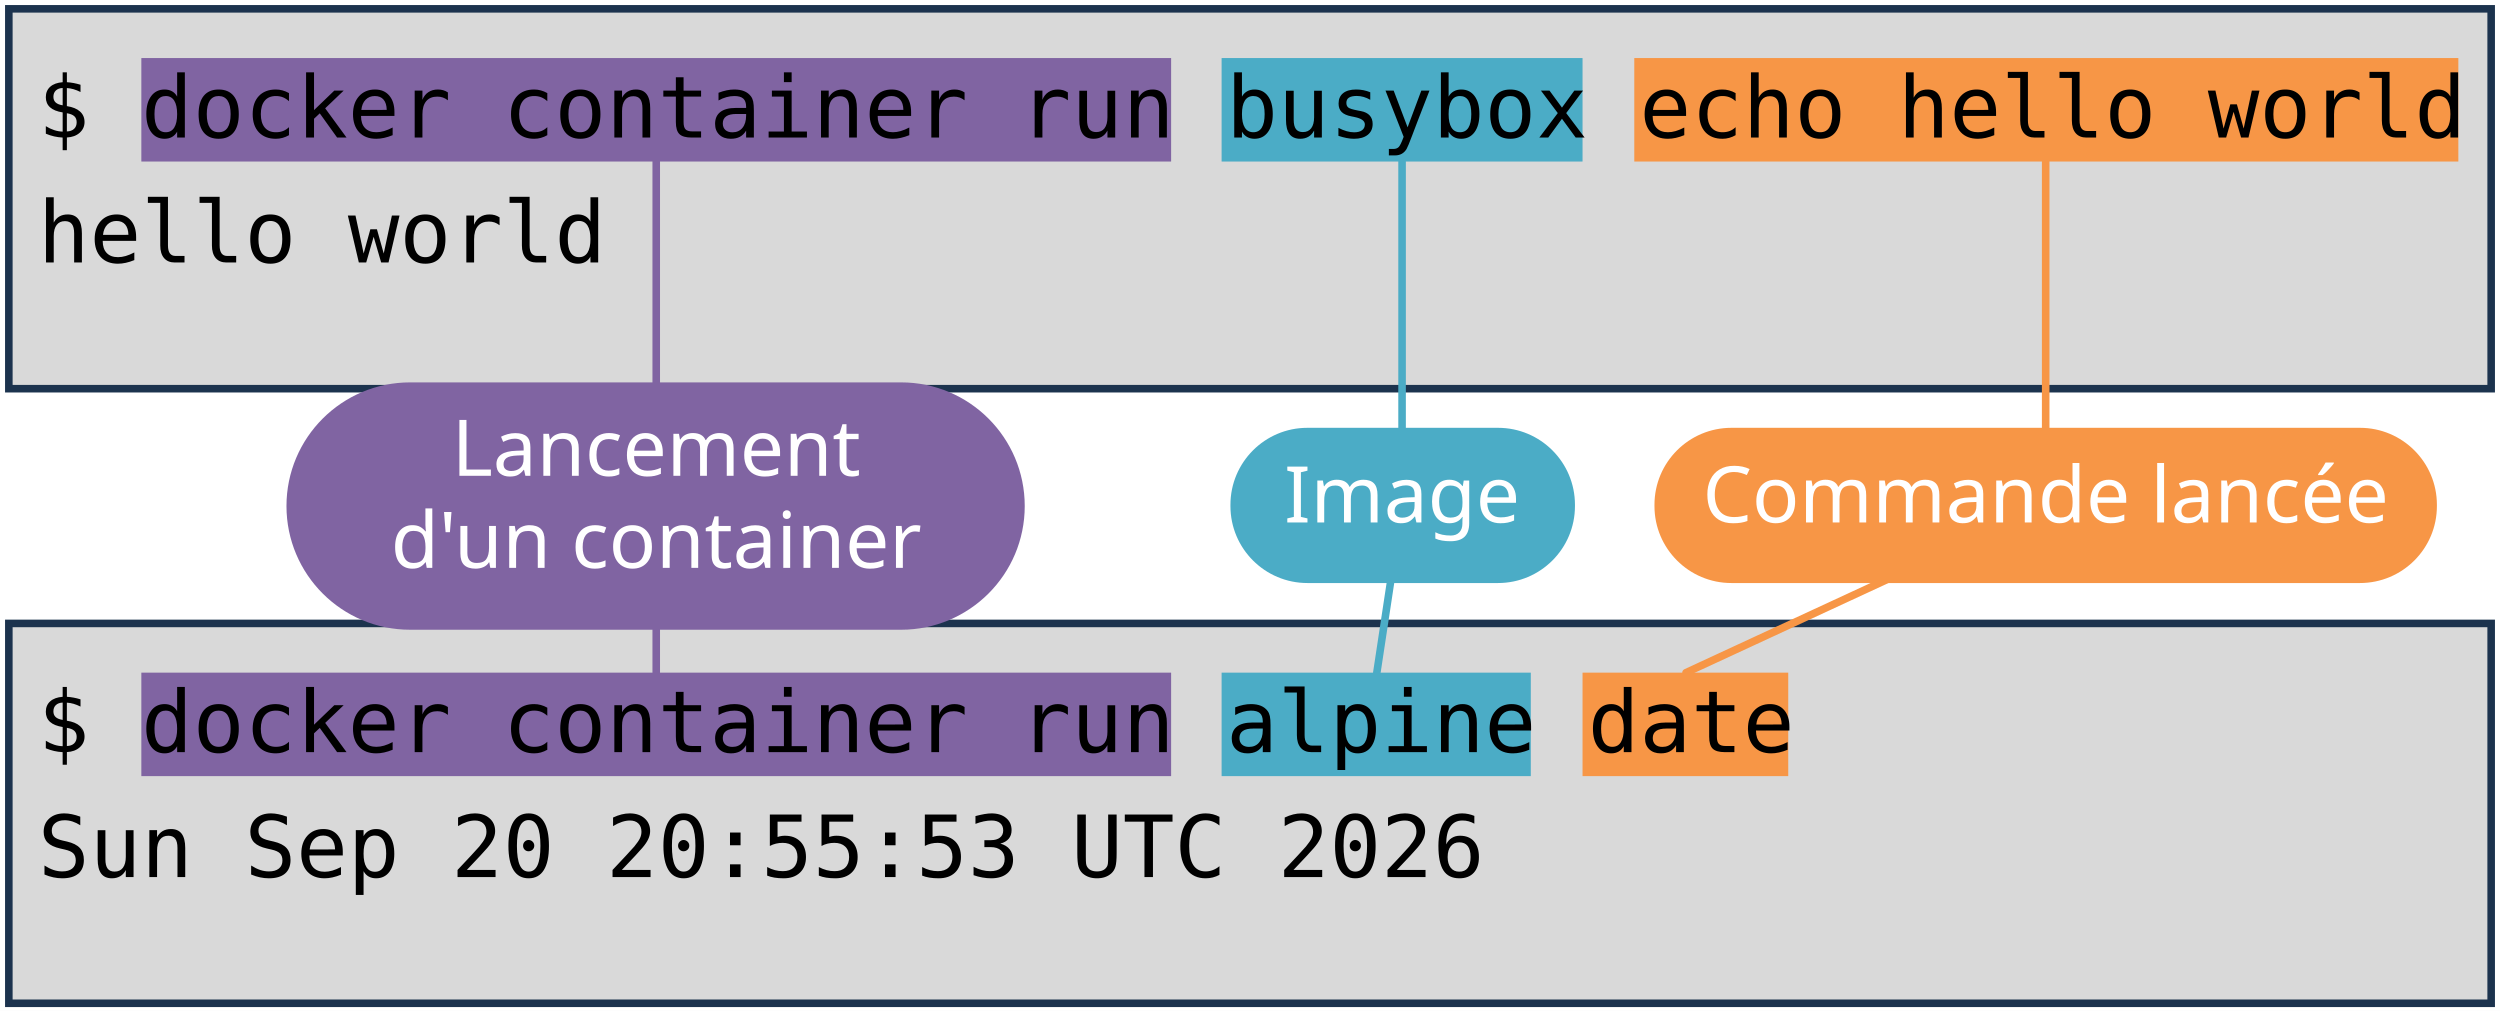
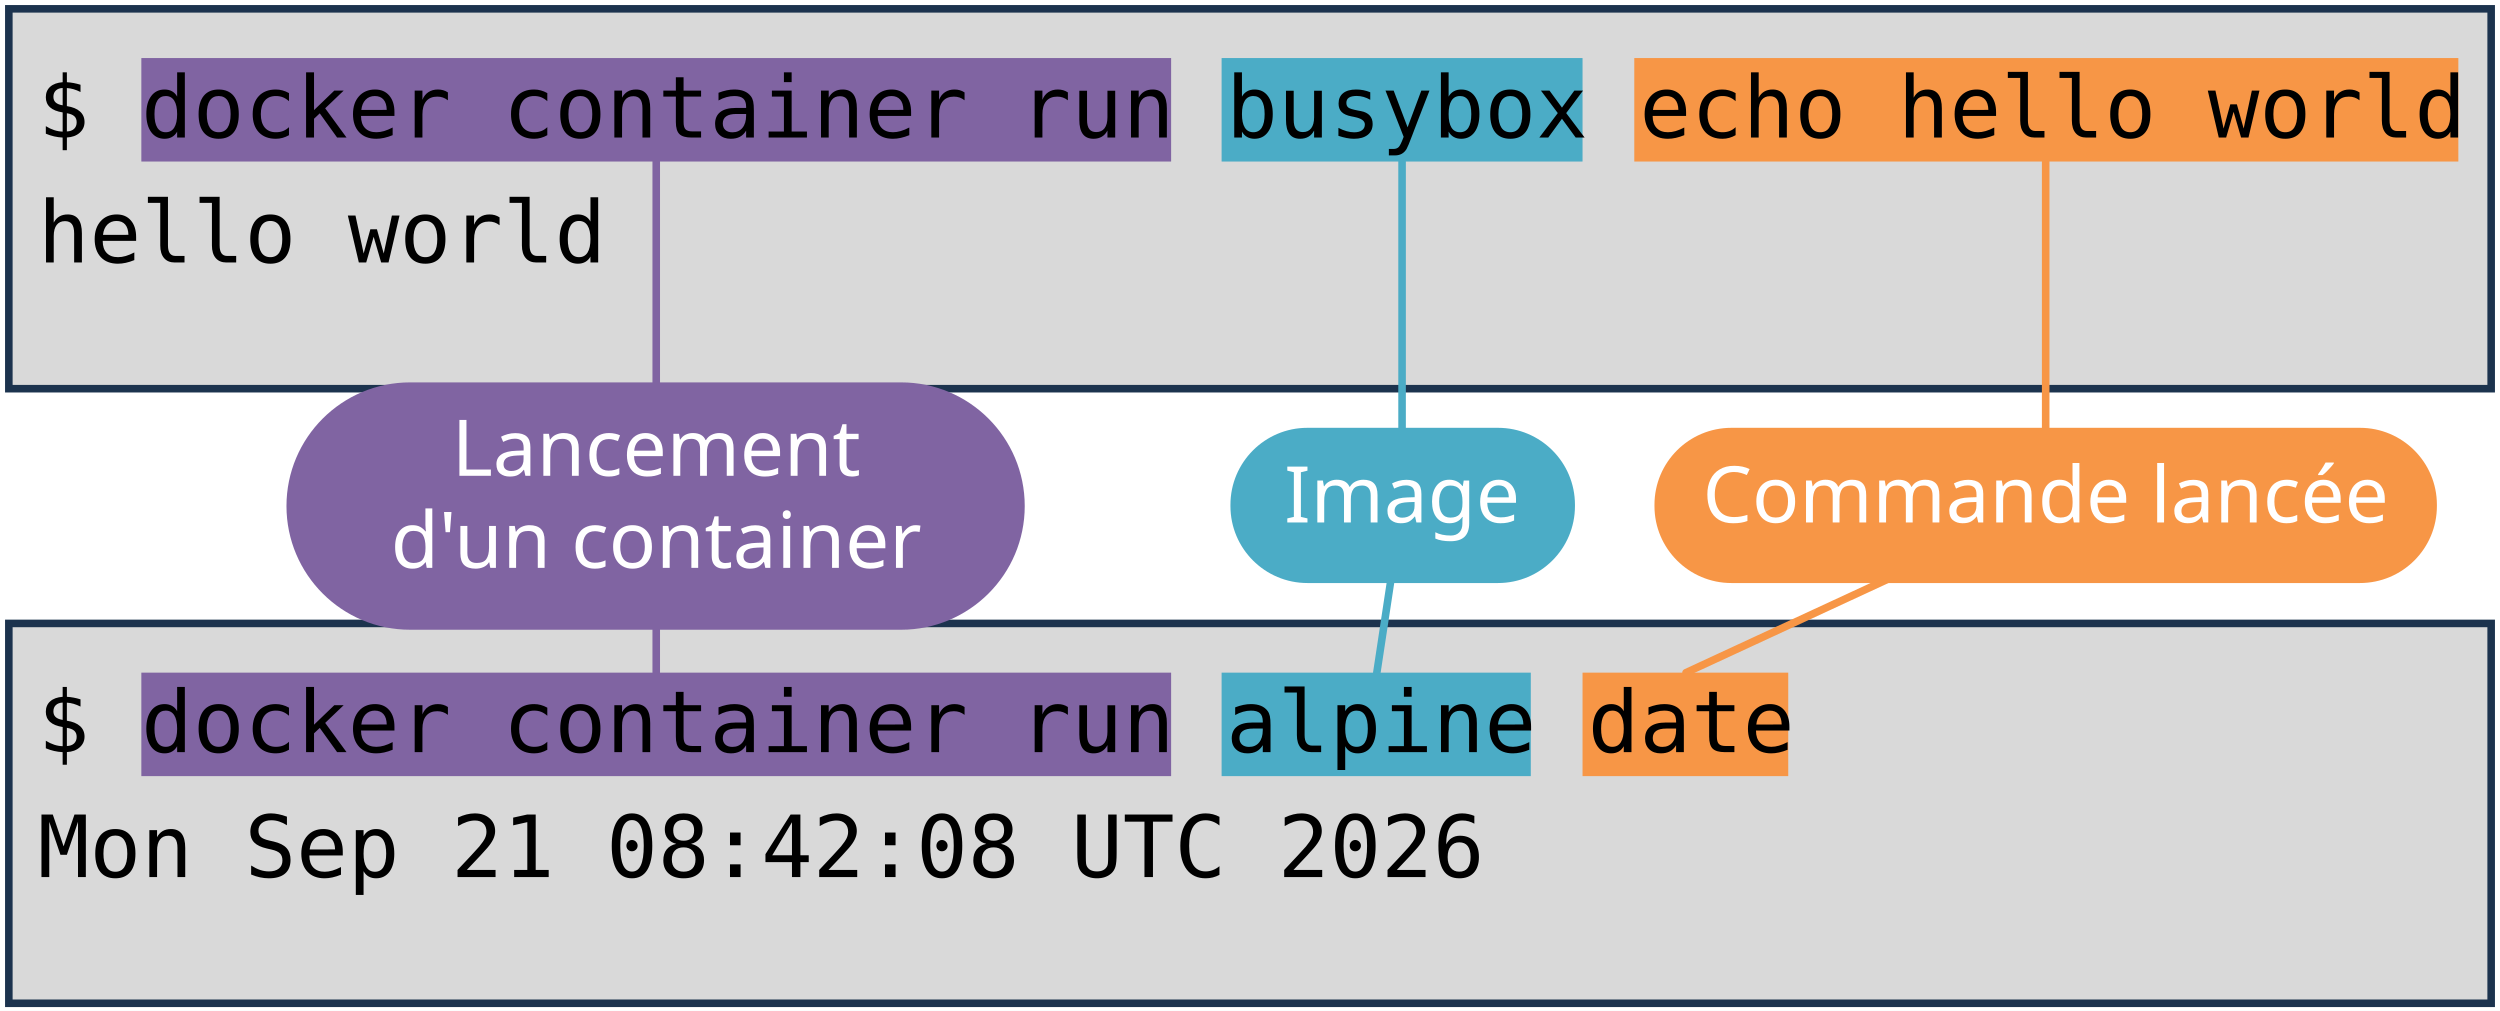
<svg xmlns="http://www.w3.org/2000/svg" viewBox="0 0 1981 801" width="1981" height="801" role="img" aria-label="Deux terminaux : docker container run busybox echo hello world, et docker container run alpine date. Annotations : lancement d'un container, image, commande lancée.">
  <style>
    .code { font-family: "DejaVu Sans Mono", Menlo, Consolas, monospace; font-size: 68px; fill: #000000; }
    .pill { font-family: "Trebuchet MS", "Century Gothic", Verdana, sans-serif; font-size: 62px; text-anchor: middle; }
  </style>
  <rect width="1981" height="801" fill="#FFFFFF" />
  <rect x="7" y="7" width="1967" height="301" fill="#D9D9D9" stroke="#1C334E" stroke-width="6" />
  <rect x="7" y="494" width="1967" height="301" fill="#D9D9D9" stroke="#1C334E" stroke-width="6" />
  <rect x="112" y="46" width="816" height="82" fill="#8064A2" />
  <rect x="112" y="533" width="816" height="82" fill="#8064A2" />
  <rect x="968" y="46" width="286" height="82" fill="#4BACC6" />
  <rect x="968" y="533" width="245" height="82" fill="#4BACC6" />
  <rect x="1295" y="46" width="653" height="82" fill="#F79646" />
  <rect x="1254" y="533" width="163" height="82" fill="#F79646" />
  <text x="30" y="109" class="code" xml:space="preserve">$ docker container run busybox echo hello world</text>
  <text x="30" y="208" class="code" xml:space="preserve">hello world</text>
  <text x="30" y="596" class="code" xml:space="preserve">$ docker container run alpine date</text>
-   <text x="30" y="695" class="code" xml:space="preserve">Sun Sep 20 20:55:53 UTC 2026</text>
+   <text x="30" y="695" class="code" xml:space="preserve">Mon Sep 21 08:42:08 UTC 2026</text>
  <path d="M 520 401 L 520 128" stroke="#8064A2" stroke-width="6" fill="none" stroke-linecap="round" />
  <path d="M 520 401 L 520 533" stroke="#8064A2" stroke-width="6" fill="none" stroke-linecap="round" />
  <rect x="227" y="303" width="585" height="196" rx="98" fill="#8064A2" />
  <text x="520" y="377" class="pill" fill="#FFFFFF">Lancement</text>
  <text x="520" y="450" class="pill" fill="#FFFFFF">d'un container</text>
  <path d="M 1111 401 L 1111 128" stroke="#4BACC6" stroke-width="6" fill="none" stroke-linecap="round" />
  <path d="M 1111 401 L 1091 533" stroke="#4BACC6" stroke-width="6" fill="none" stroke-linecap="round" />
  <rect x="975" y="339" width="273" height="123" rx="61" fill="#4BACC6" />
  <text x="1111" y="414" class="pill" fill="#FFFFFF">Image</text>
  <path d="M 1621 401 L 1621 128" stroke="#F79646" stroke-width="6" fill="none" stroke-linecap="round" />
  <path d="M 1621 401 L 1336 533" stroke="#F79646" stroke-width="6" fill="none" stroke-linecap="round" />
  <rect x="1311" y="339" width="620" height="123" rx="61" fill="#F79646" />
  <text x="1621" y="414" class="pill" fill="#FFFFFF">Commande lancée</text>
</svg>
